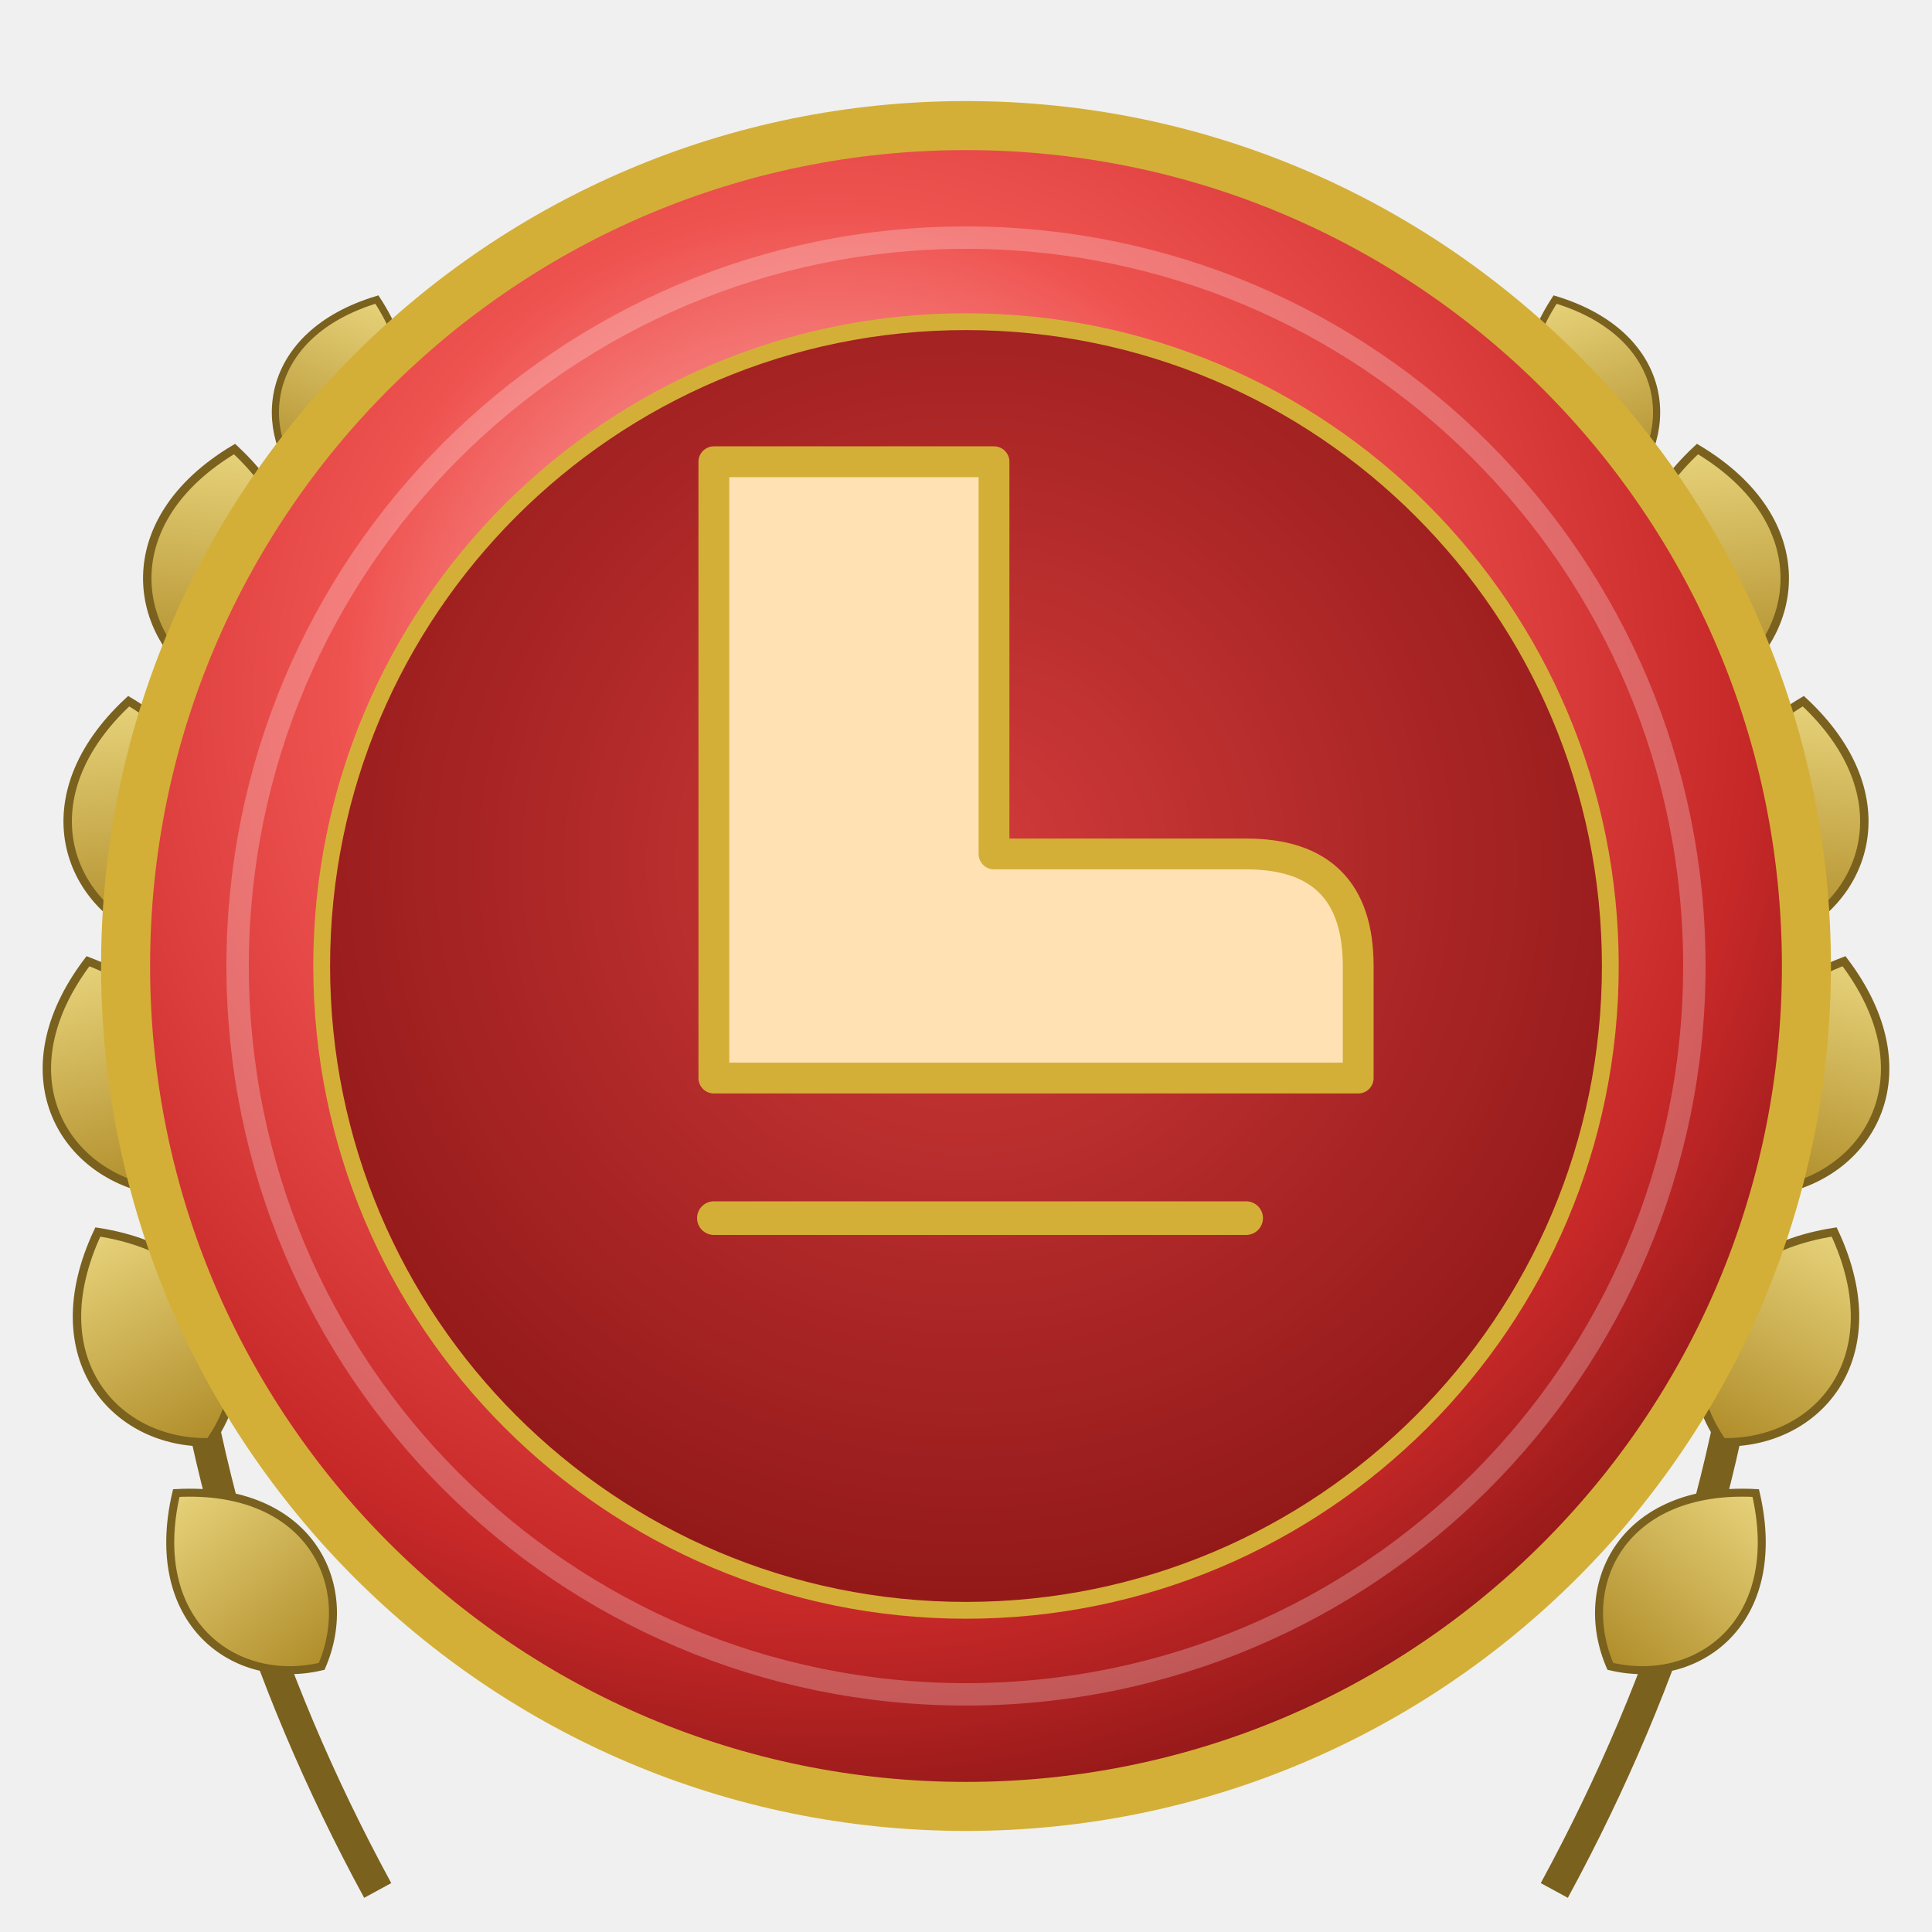
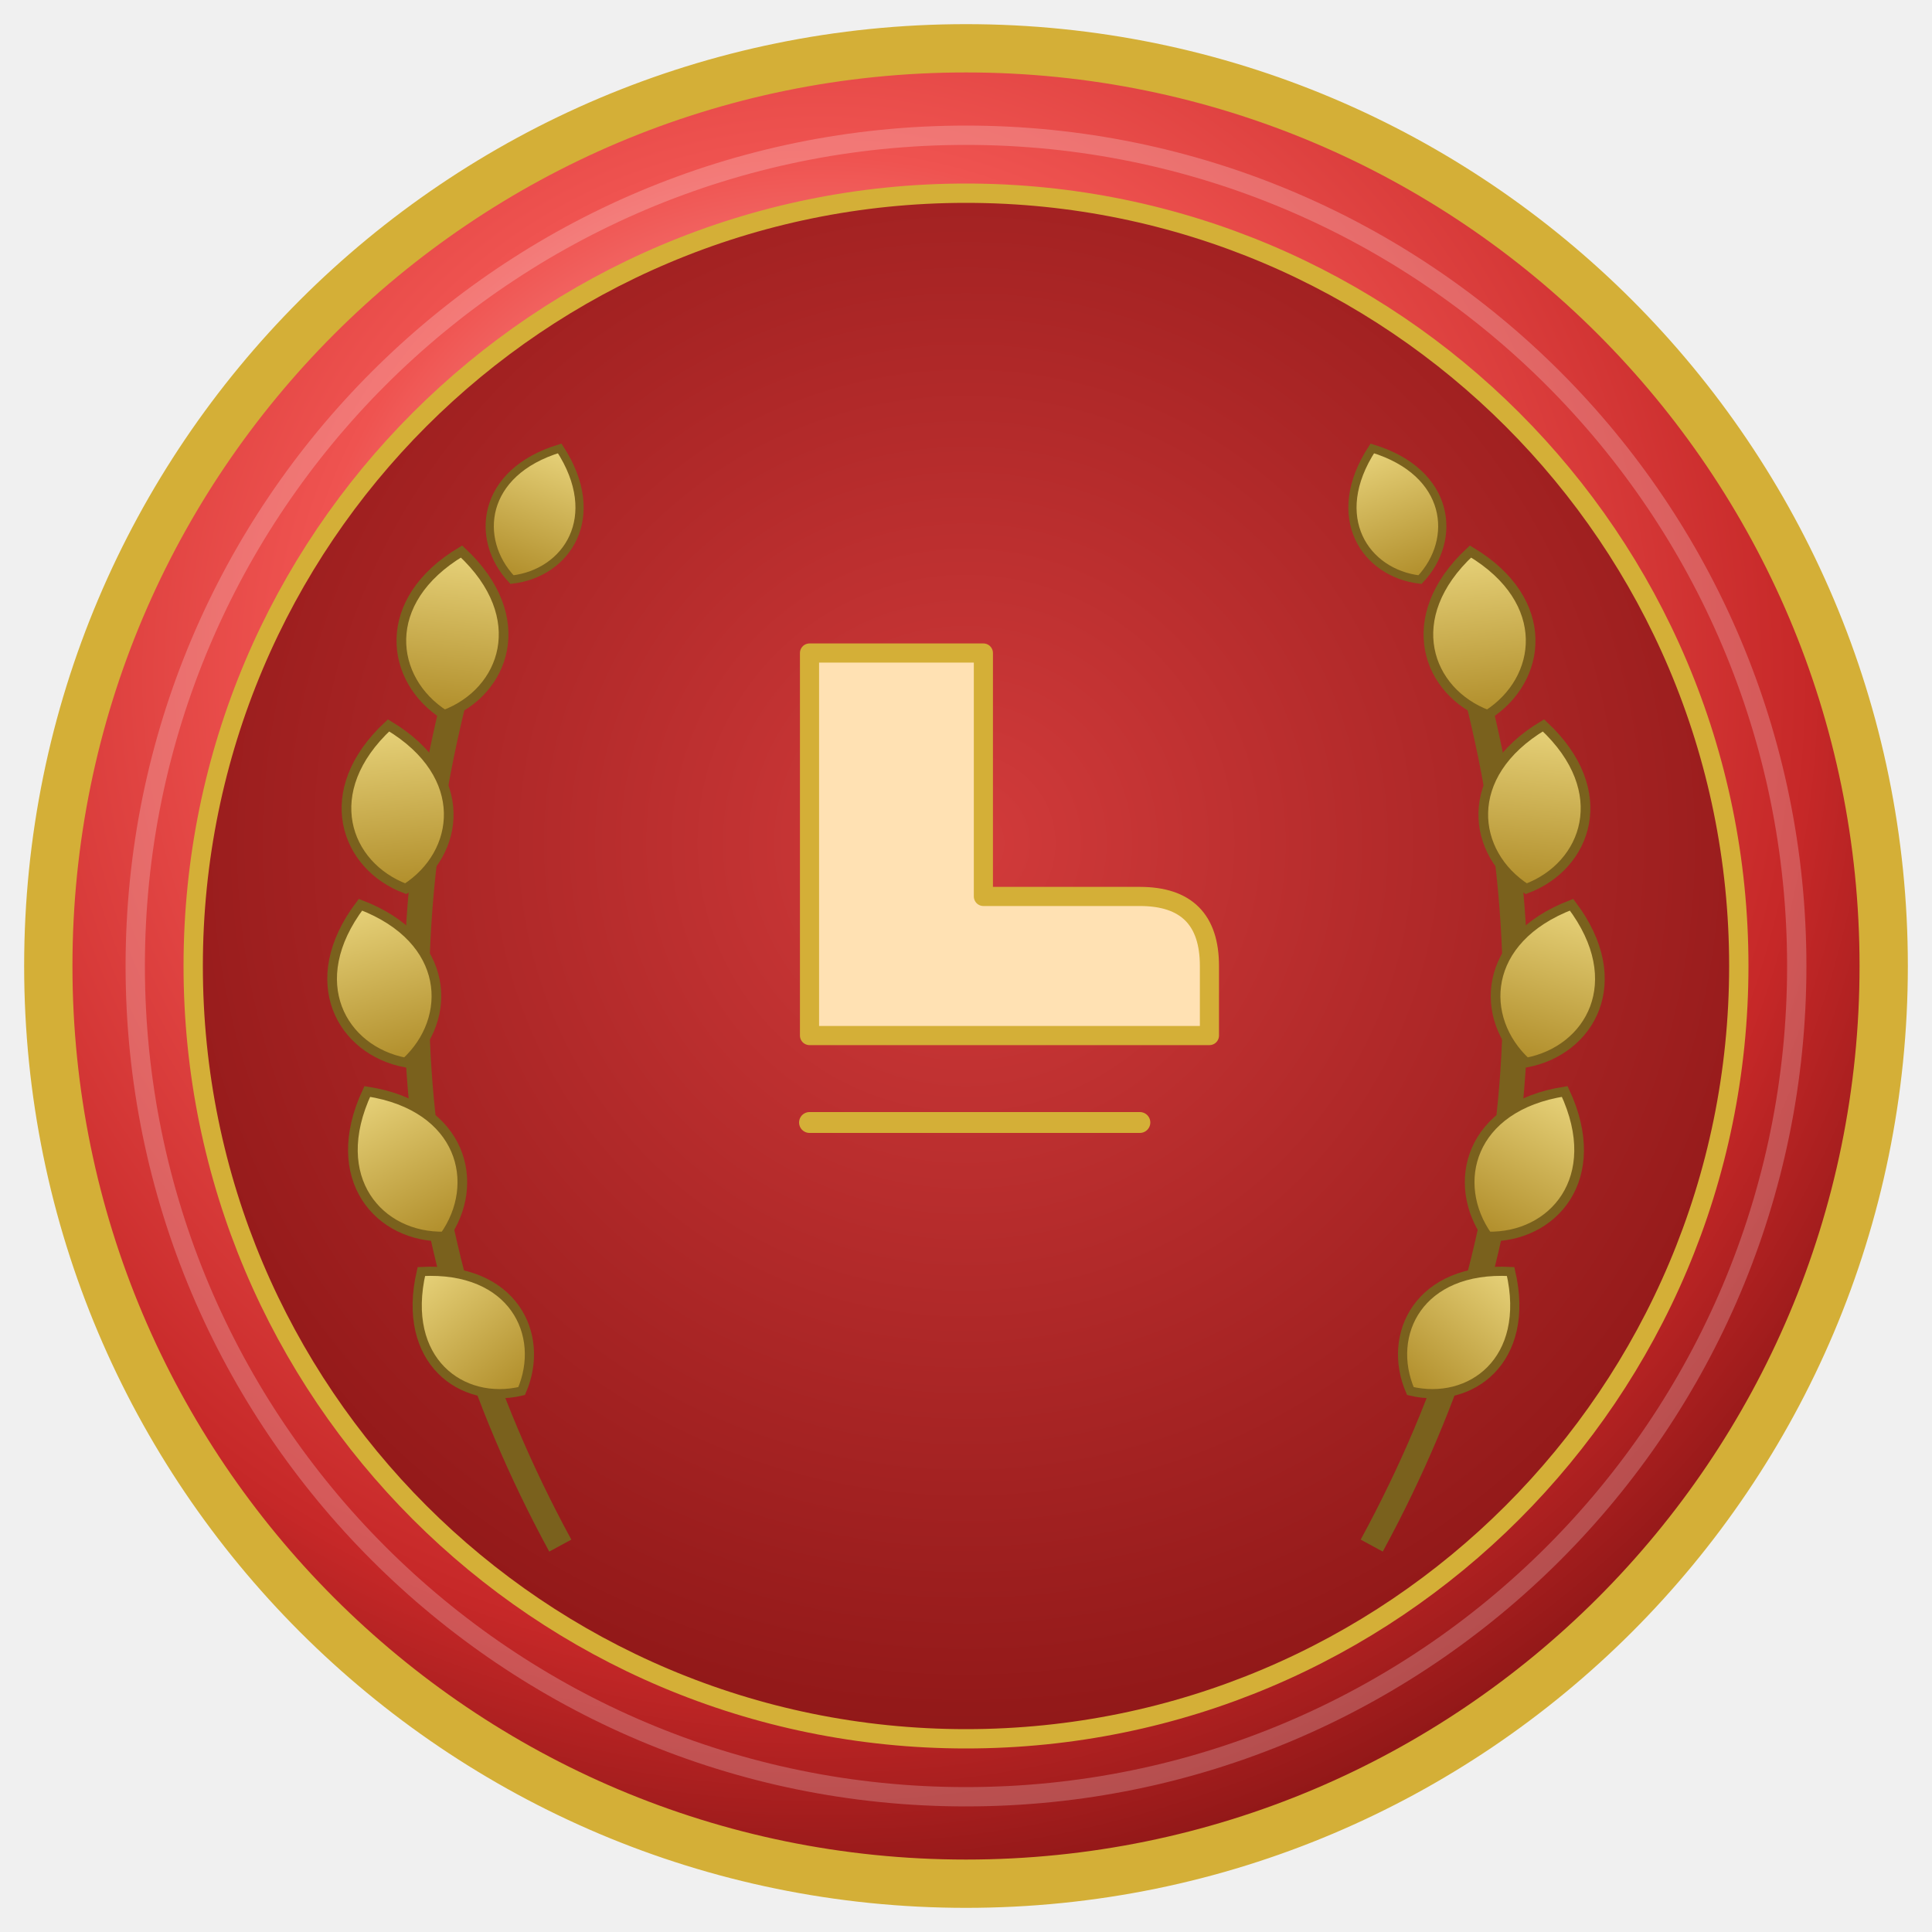
<svg xmlns="http://www.w3.org/2000/svg" viewBox="0 0 200 200" width="200" height="200" role="img" aria-label="Досягнення: 50 Deployments (рівень: рубін)">
  <defs>
    <radialGradient id="metal" cx="42%" cy="34%" r="72%">
      <stop offset="0%" stop-color="#ffd1d1" />
      <stop offset="40%" stop-color="#ef5350" />
      <stop offset="76%" stop-color="#c62828" />
      <stop offset="100%" stop-color="#7f1212" />
    </radialGradient>
    <radialGradient id="field" cx="50%" cy="42%" r="60%">
      <stop offset="0%" stop-color="#d23b3b" />
      <stop offset="100%" stop-color="#8f1717" />
    </radialGradient>
    <linearGradient id="leaf" x1="0" y1="0" x2="0" y2="1">
      <stop offset="0%" stop-color="#e7d27a" />
      <stop offset="100%" stop-color="#b08d2a" />
    </linearGradient>
    <path id="lf" d="M0,0 C 6,-3 8,-11 0,-17 C -8,-11 -6,-3 0,0 Z" />
  </defs>
-   <g transform="translate(100 100) scale(1.45) translate(-100 -100)">
-     <g id="wreath-l" fill="url(#leaf)" stroke="#7a611d" stroke-width="0.6">
-       <path d="M58,166 Q 33,120 50,68" fill="none" stroke="#7a611d" stroke-width="2.2" />
+   <circle cx="100" cy="100" r="95" fill="url(#metal)" />
+   <circle cx="100" cy="100" r="95" fill="none" stroke="#d4af37" stroke-width="5" />
+   <circle cx="100" cy="100" r="86" fill="none" stroke="#ffffff" stroke-opacity="0.22" stroke-width="2" />
+   <circle cx="100" cy="100" r="80" fill="url(#field)" stroke="#d4af37" stroke-width="2" />
+   <g transform="translate(0 -6)">
+     <g id="wreath-l" fill="url(#leaf)" stroke="#7a611d" stroke-width="1">
+       <path d="M58,166 Q 33,120 50,68" fill="none" stroke="#7a611d" stroke-width="2.6" />
      <use href="#lf" transform="translate(54,150) rotate(-40) scale(0.95)" />
      <use href="#lf" transform="translate(46,134) rotate(-28)" />
      <use href="#lf" transform="translate(42,116) rotate(-16)" />
      <use href="#lf" transform="translate(42,98) rotate(-6)" />
      <use href="#lf" transform="translate(46,80) rotate(6)" />
      <use href="#lf" transform="translate(53,66) rotate(20) scale(0.85)" />
    </g>
    <use href="#wreath-l" transform="matrix(-1 0 0 1 200 0)" />
-     <circle cx="100" cy="100" r="60" fill="url(#metal)" />
-     <circle cx="100" cy="100" r="60" fill="none" stroke="#d4af37" stroke-width="3.5" />
-     <circle cx="100" cy="100" r="52" fill="none" stroke="#ffffff" stroke-opacity="0.25" stroke-width="1.6" />
-     <circle cx="100" cy="100" r="46" fill="url(#field)" stroke="#d4af37" stroke-width="1.2" />
+   </g>
+   <g transform="translate(100 100) scale(0.9) translate(-100 -100)">
    <path d="M82,64 L102,64 L102,92 L120,92 Q128,92 128,100 L128,108 L82,108 Z" fill="#ffe1b3" stroke="#d4af37" stroke-width="2.2" stroke-linejoin="round" />
    <path d="M82,118 H120" fill="none" stroke="#d4af37" stroke-width="2.4" stroke-linecap="round" />
  </g>
</svg>
